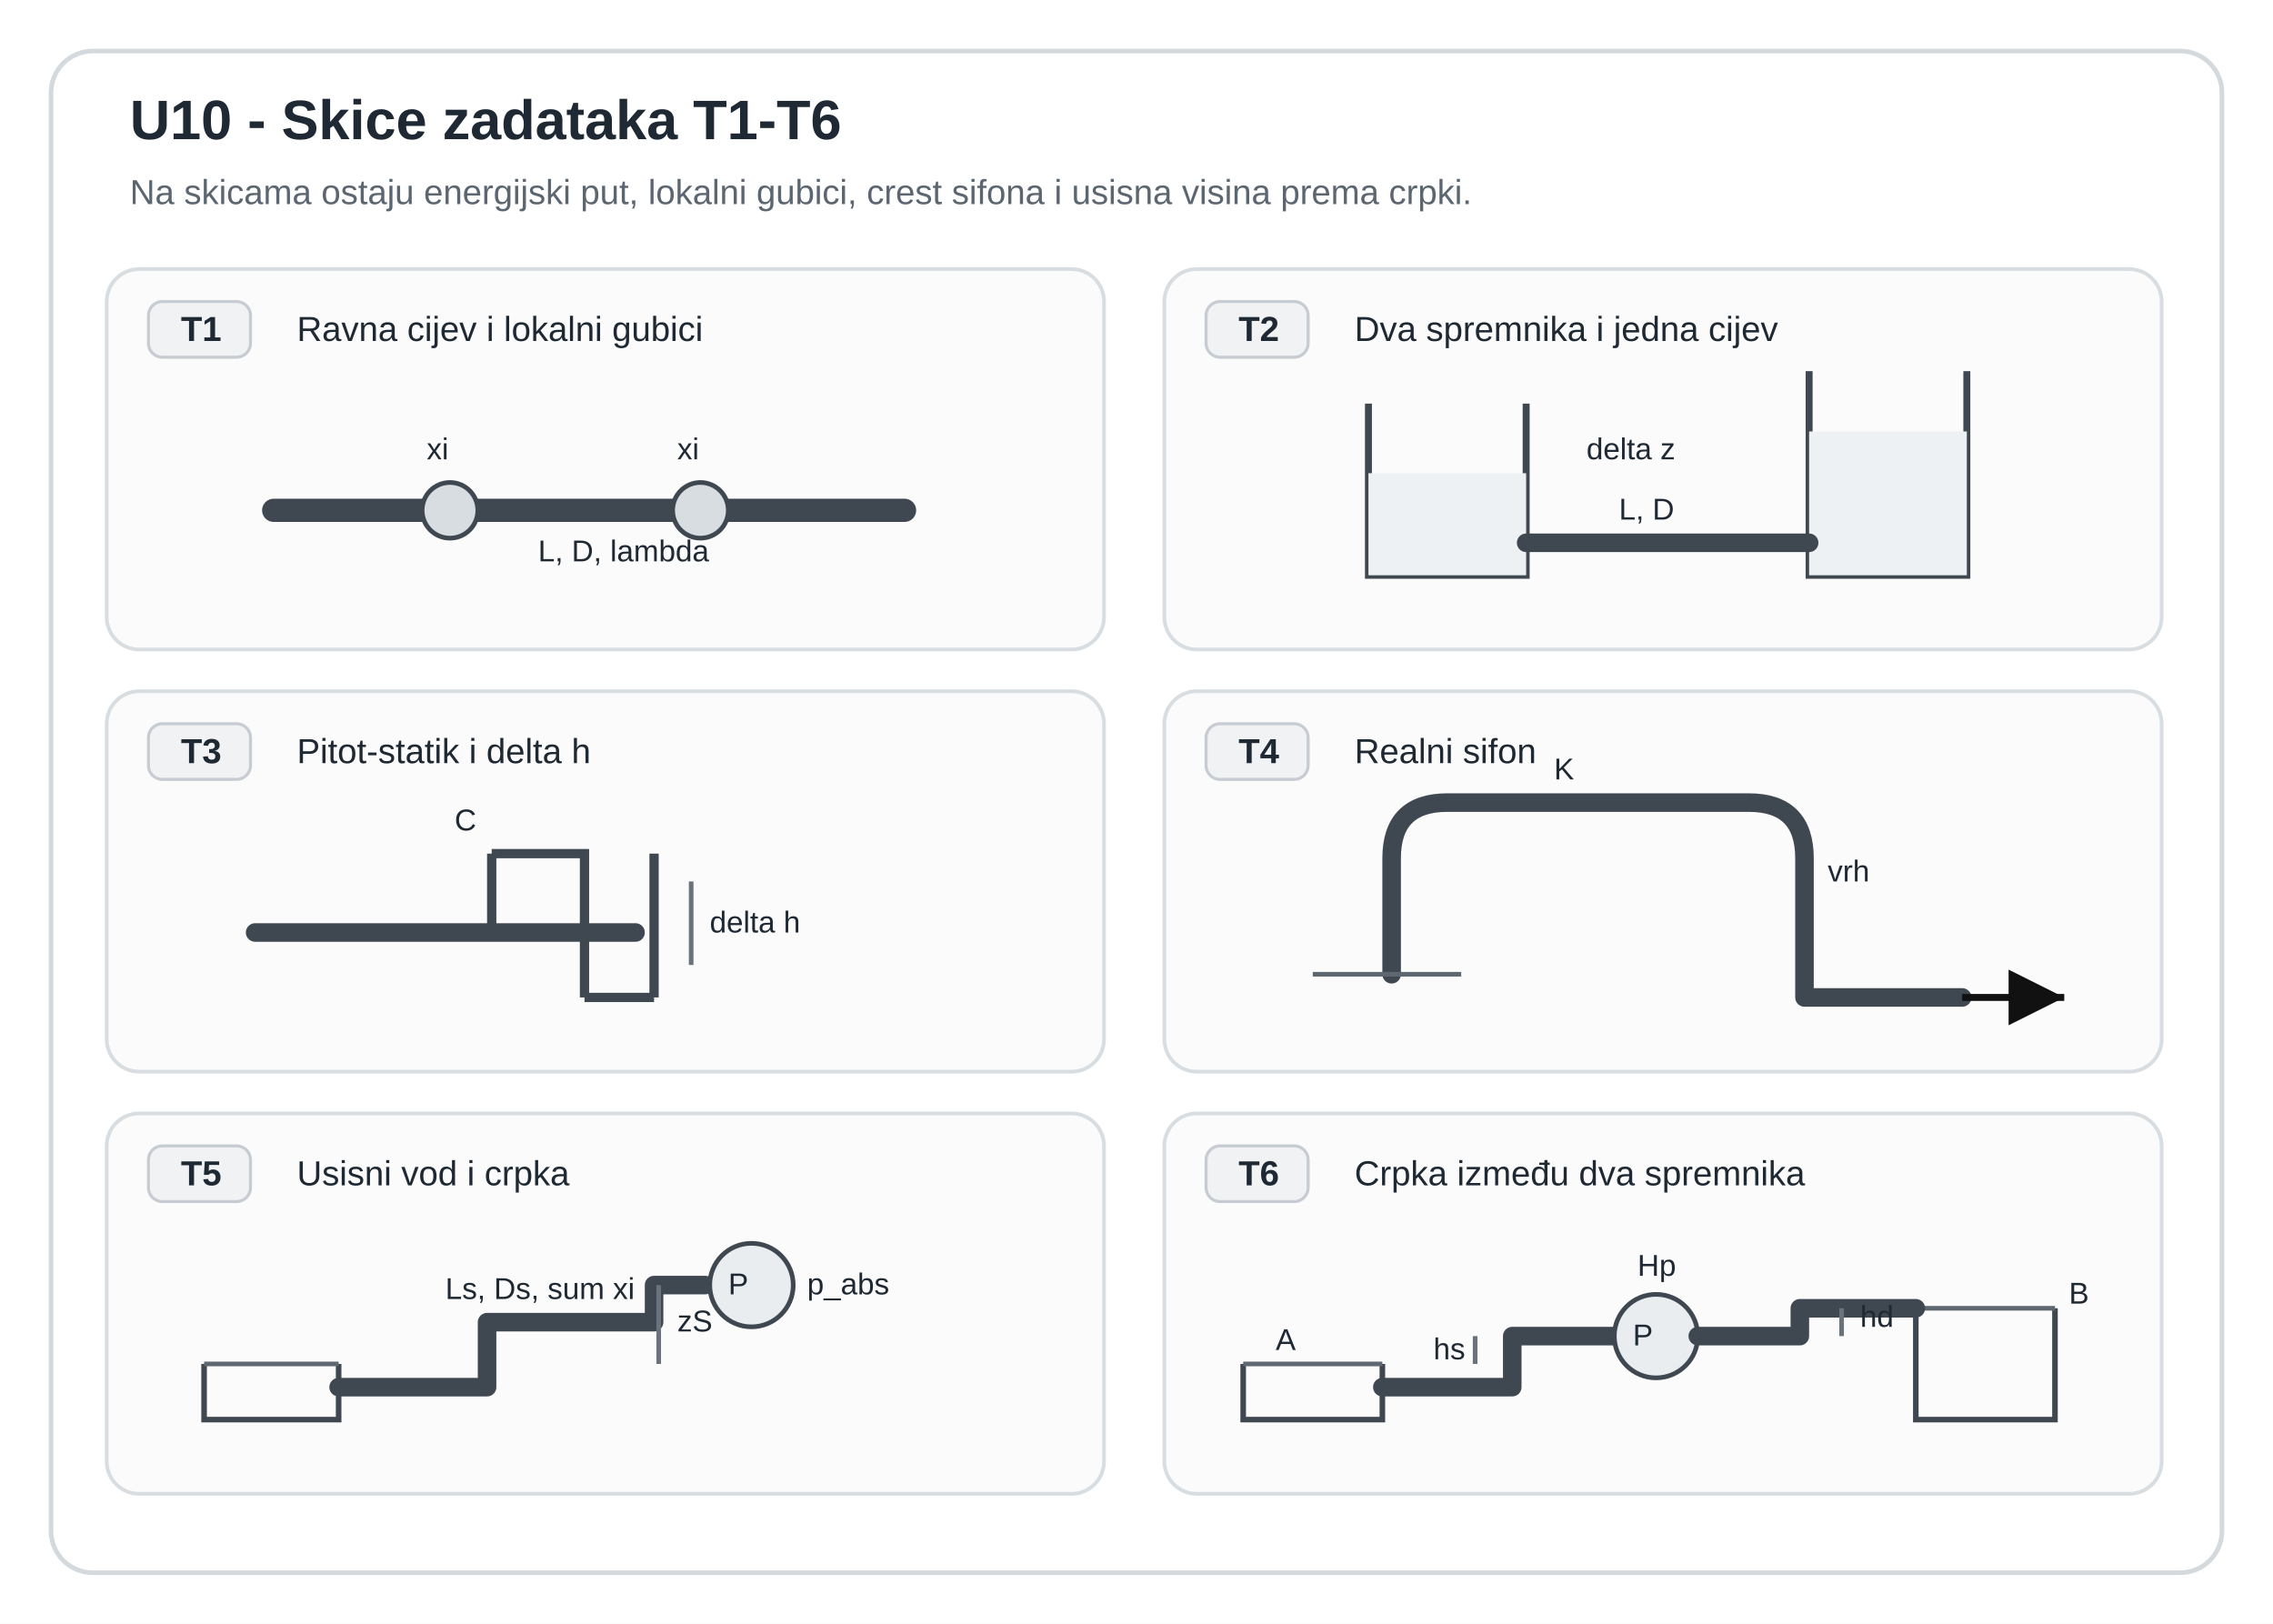
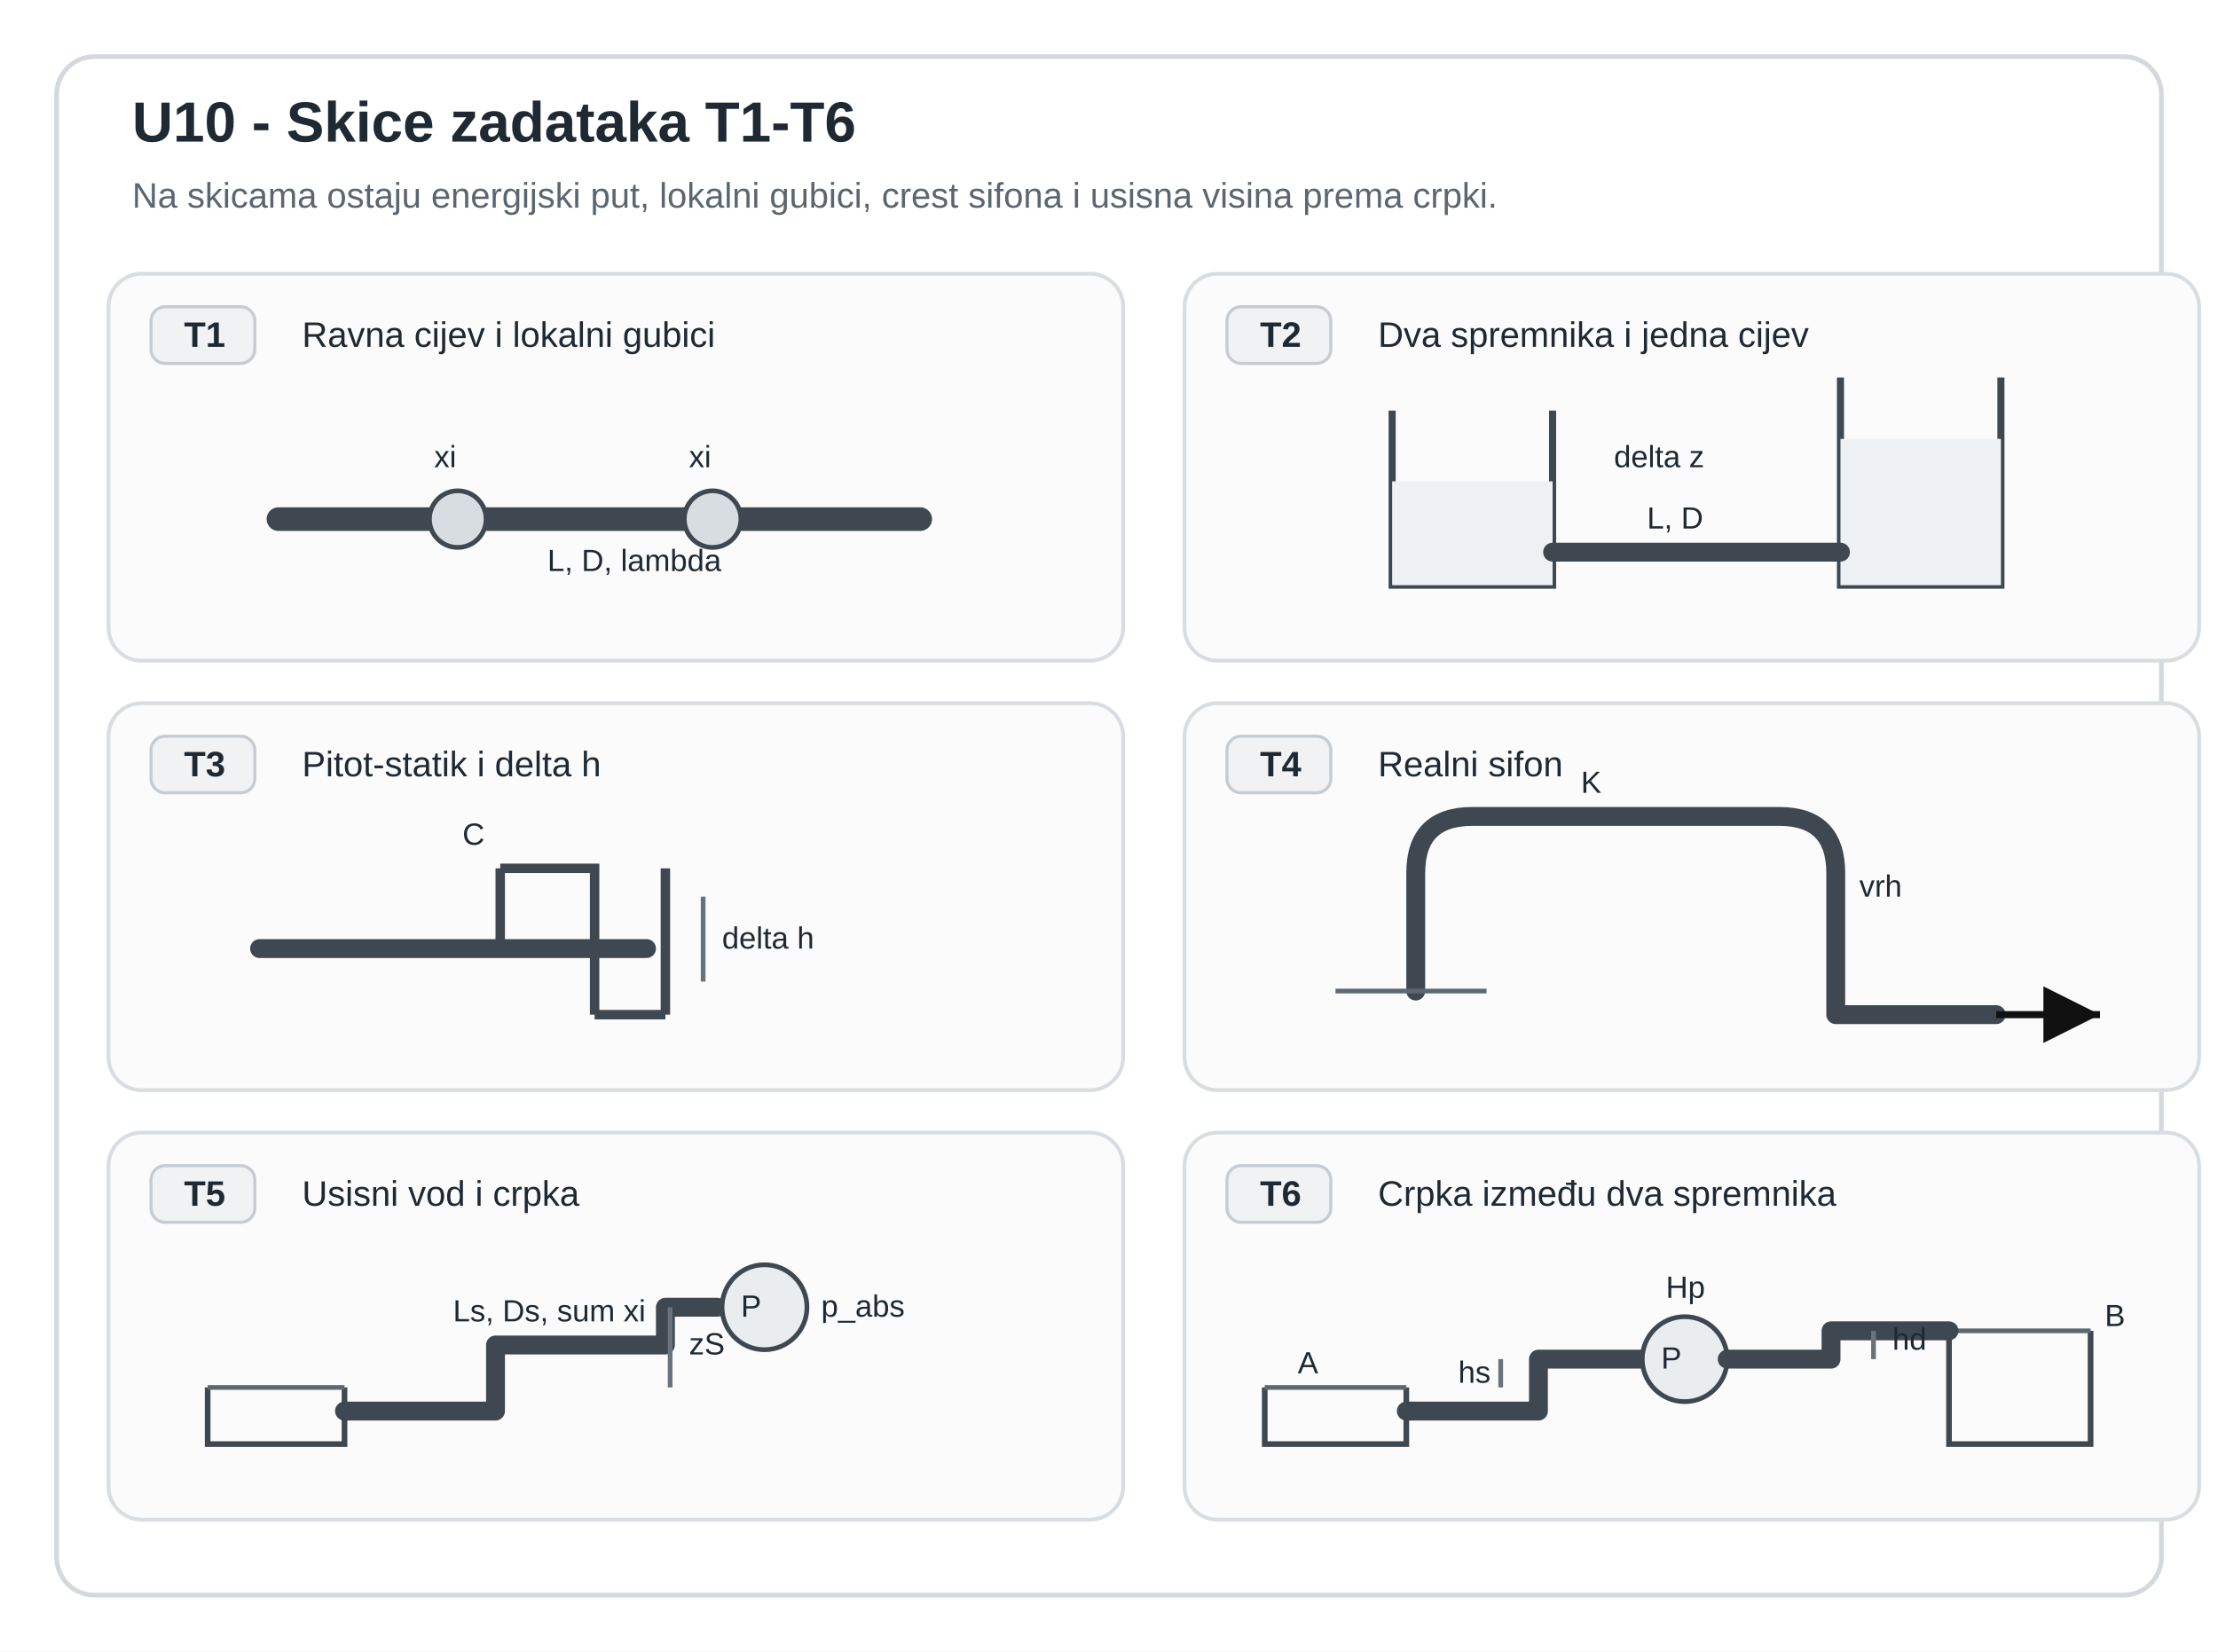
- <svg xmlns="http://www.w3.org/2000/svg" viewBox="0 0 980 700" role="img" aria-labelledby="title desc" preserveAspectRatio="xMidYMid meet" style="display:block;width:100%;max-width:980px;height:auto;">
-   <rect width="980" height="700" fill="#ffffff" />
-   <rect x="22" y="22" width="936" height="656" rx="18" fill="#ffffff" stroke="#d4d9de" stroke-width="2" />
+ <svg xmlns="http://www.w3.org/2000/svg" width="940" height="700" viewBox="0 0 940 700" role="img" aria-labelledby="u10vs-title u10vs-desc" preserveAspectRatio="xMidYMid meet" style="display:block;width:100%;max-width:940px;height:auto;">
+   <rect width="940" height="700" fill="#ffffff" />
+   <rect x="24" y="24" width="892" height="652" rx="16" fill="#ffffff" stroke="#d4d9de" stroke-width="2" />
  <text x="56" y="60" font-family="Segoe UI, Arial, sans-serif" font-size="24" font-weight="700" fill="#1f2933">U10 - Skice zadataka T1-T6</text>
  <text x="56" y="88" font-family="Segoe UI, Arial, sans-serif" font-size="15" fill="#5b6670">Na skicama ostaju energijski put, lokalni gubici, crest sifona i usisna visina prema crpki.</text>
  <defs>
-     <marker id="arrowDark" markerWidth="12" markerHeight="12" refX="8" refY="4" orient="auto">
+     <marker id="u10vs-arrD" markerWidth="12" markerHeight="12" refX="8" refY="4" orient="auto">
      <path d="M0,0 L0,8 L8,4 z" fill="#111111" />
    </marker>
  </defs>
  <g transform="translate(46 116)">
    <rect x="0" y="0" width="430" height="164" rx="14" fill="#fbfbfb" stroke="#d8dde1" stroke-width="1.6" />
    <rect x="18" y="14" width="44" height="24" rx="6" fill="#f0f2f4" stroke="#c6ccd2" stroke-width="1.3" />
    <text x="32" y="31" font-family="Segoe UI, Arial, sans-serif" font-size="15" font-weight="700" fill="#1f2933">T1</text>
    <text x="82" y="31" font-family="Segoe UI, Arial, sans-serif" font-size="15" fill="#1f2933">Ravna cijev i lokalni gubici</text>
    <line x1="72" y1="104" x2="344" y2="104" stroke="#3f4750" stroke-width="10" stroke-linecap="round" />
    <circle cx="148" cy="104" r="12" fill="#d8dde2" stroke="#3f4750" stroke-width="2" />
    <circle cx="256" cy="104" r="12" fill="#d8dde2" stroke="#3f4750" stroke-width="2" />
    <text x="138" y="82" font-family="Segoe UI, Arial, sans-serif" font-size="13" fill="#1f2933">xi</text>
    <text x="246" y="82" font-family="Segoe UI, Arial, sans-serif" font-size="13" fill="#1f2933">xi</text>
    <text x="186" y="126" font-family="Segoe UI, Arial, sans-serif" font-size="13" fill="#1f2933">L, D, lambda</text>
  </g>
  <g transform="translate(502 116)">
    <rect x="0" y="0" width="430" height="164" rx="14" fill="#fbfbfb" stroke="#d8dde1" stroke-width="1.6" />
    <rect x="18" y="14" width="44" height="24" rx="6" fill="#f0f2f4" stroke="#c6ccd2" stroke-width="1.3" />
    <text x="32" y="31" font-family="Segoe UI, Arial, sans-serif" font-size="15" font-weight="700" fill="#1f2933">T2</text>
    <text x="82" y="31" font-family="Segoe UI, Arial, sans-serif" font-size="15" fill="#1f2933">Dva spremnika i jedna cijev</text>
    <path d="M88 58 L88 132 L156 132 L156 58" fill="none" stroke="#3f4750" stroke-width="3" />
    <path d="M278 44 L278 132 L346 132 L346 44" fill="none" stroke="#3f4750" stroke-width="3" />
    <rect x="88" y="88" width="68" height="44" fill="#edf1f4" />
    <rect x="278" y="70" width="68" height="62" fill="#edf1f4" />
    <line x1="156" y1="118" x2="278" y2="118" stroke="#3f4750" stroke-width="8" stroke-linecap="round" />
    <text x="196" y="108" font-family="Segoe UI, Arial, sans-serif" font-size="13" fill="#1f2933">L, D</text>
    <text x="182" y="82" font-family="Segoe UI, Arial, sans-serif" font-size="13" fill="#1f2933">delta z</text>
  </g>
  <g transform="translate(46 298)">
    <rect x="0" y="0" width="430" height="164" rx="14" fill="#fbfbfb" stroke="#d8dde1" stroke-width="1.6" />
    <rect x="18" y="14" width="44" height="24" rx="6" fill="#f0f2f4" stroke="#c6ccd2" stroke-width="1.3" />
    <text x="32" y="31" font-family="Segoe UI, Arial, sans-serif" font-size="15" font-weight="700" fill="#1f2933">T3</text>
    <text x="82" y="31" font-family="Segoe UI, Arial, sans-serif" font-size="15" fill="#1f2933">Pitot-statik i delta h</text>
    <line x1="64" y1="104" x2="228" y2="104" stroke="#3f4750" stroke-width="8" stroke-linecap="round" />
    <line x1="166" y1="70" x2="166" y2="104" stroke="#3f4750" stroke-width="4" />
    <path d="M166 70 L206 70 L206 132" fill="none" stroke="#3f4750" stroke-width="4" />
    <line x1="236" y1="70" x2="236" y2="132" stroke="#3f4750" stroke-width="4" />
    <line x1="206" y1="132" x2="236" y2="132" stroke="#3f4750" stroke-width="4" />
    <line x1="252" y1="82" x2="252" y2="118" stroke="#6a737c" stroke-width="2" />
    <text x="260" y="104" font-family="Segoe UI, Arial, sans-serif" font-size="13" fill="#1f2933">delta h</text>
    <text x="150" y="60" font-family="Segoe UI, Arial, sans-serif" font-size="13" fill="#1f2933">C</text>
  </g>
  <g transform="translate(502 298)">
    <rect x="0" y="0" width="430" height="164" rx="14" fill="#fbfbfb" stroke="#d8dde1" stroke-width="1.6" />
    <rect x="18" y="14" width="44" height="24" rx="6" fill="#f0f2f4" stroke="#c6ccd2" stroke-width="1.3" />
    <text x="32" y="31" font-family="Segoe UI, Arial, sans-serif" font-size="15" font-weight="700" fill="#1f2933">T4</text>
    <text x="82" y="31" font-family="Segoe UI, Arial, sans-serif" font-size="15" fill="#1f2933">Realni sifon</text>
    <path d="M98 122 L98 72 Q98 48 122 48 L252 48 Q276 48 276 72 L276 132 L344 132" fill="none" stroke="#3f4750" stroke-width="8" stroke-linecap="round" stroke-linejoin="round" />
    <line x1="64" y1="122" x2="128" y2="122" stroke="#5f6871" stroke-width="2" />
    <text x="168" y="38" font-family="Segoe UI, Arial, sans-serif" font-size="13" fill="#1f2933">K</text>
    <text x="286" y="82" font-family="Segoe UI, Arial, sans-serif" font-size="13" fill="#1f2933">vrh</text>
-     <line x1="344" y1="132" x2="388" y2="132" stroke="#111111" stroke-width="3" marker-end="url(#arrowDark)" />
+     <line x1="344" y1="132" x2="388" y2="132" stroke="#111111" stroke-width="3" marker-end="url(#u10vs-arrD)" />
  </g>
  <g transform="translate(46 480)">
    <rect x="0" y="0" width="430" height="164" rx="14" fill="#fbfbfb" stroke="#d8dde1" stroke-width="1.6" />
    <rect x="18" y="14" width="44" height="24" rx="6" fill="#f0f2f4" stroke="#c6ccd2" stroke-width="1.3" />
    <text x="32" y="31" font-family="Segoe UI, Arial, sans-serif" font-size="15" font-weight="700" fill="#1f2933">T5</text>
    <text x="82" y="31" font-family="Segoe UI, Arial, sans-serif" font-size="15" fill="#1f2933">Usisni vod i crpka</text>
    <path d="M42 108 L42 132 L100 132 L100 108" fill="none" stroke="#3f4750" stroke-width="2.4" />
    <line x1="42" y1="108" x2="100" y2="108" stroke="#5f6871" stroke-width="2" />
    <path d="M100 118 L164 118 L164 90 L236 90 L236 74 L258 74" fill="none" stroke="#3f4750" stroke-width="8" stroke-linecap="round" stroke-linejoin="round" />
    <circle cx="278" cy="74" r="18" fill="#e9edf0" stroke="#3f4750" stroke-width="2" />
    <text x="268" y="78" font-family="Segoe UI, Arial, sans-serif" font-size="13" fill="#1f2933">P</text>
    <line x1="238" y1="74" x2="238" y2="108" stroke="#6a737c" stroke-width="2" />
    <text x="246" y="94" font-family="Segoe UI, Arial, sans-serif" font-size="13" fill="#1f2933">zS</text>
    <text x="146" y="80" font-family="Segoe UI, Arial, sans-serif" font-size="13" fill="#1f2933">Ls, Ds, sum xi</text>
    <text x="302" y="78" font-family="Segoe UI, Arial, sans-serif" font-size="13" fill="#1f2933">p_abs</text>
  </g>
  <g transform="translate(502 480)">
    <rect x="0" y="0" width="430" height="164" rx="14" fill="#fbfbfb" stroke="#d8dde1" stroke-width="1.6" />
    <rect x="18" y="14" width="44" height="24" rx="6" fill="#f0f2f4" stroke="#c6ccd2" stroke-width="1.3" />
    <text x="32" y="31" font-family="Segoe UI, Arial, sans-serif" font-size="15" font-weight="700" fill="#1f2933">T6</text>
    <text x="82" y="31" font-family="Segoe UI, Arial, sans-serif" font-size="15" fill="#1f2933">Crpka između dva spremnika</text>
    <path d="M34 108 L34 132 L94 132 L94 108" fill="none" stroke="#3f4750" stroke-width="2.4" />
    <path d="M324 84 L324 132 L384 132 L384 84" fill="none" stroke="#3f4750" stroke-width="2.4" />
    <line x1="34" y1="108" x2="94" y2="108" stroke="#5f6871" stroke-width="2" />
    <line x1="324" y1="84" x2="384" y2="84" stroke="#5f6871" stroke-width="2" />
    <path d="M94 118 L150 118 L150 96 L194 96" fill="none" stroke="#3f4750" stroke-width="8" stroke-linecap="round" stroke-linejoin="round" />
    <circle cx="212" cy="96" r="18" fill="#e9edf0" stroke="#3f4750" stroke-width="2" />
    <text x="202" y="100" font-family="Segoe UI, Arial, sans-serif" font-size="13" fill="#1f2933">P</text>
    <path d="M230 96 L274 96 L274 84 L324 84" fill="none" stroke="#3f4750" stroke-width="8" stroke-linecap="round" stroke-linejoin="round" />
    <line x1="134" y1="96" x2="134" y2="108" stroke="#6a737c" stroke-width="2" />
    <line x1="292" y1="84" x2="292" y2="96" stroke="#6a737c" stroke-width="2" />
    <text x="116" y="106" font-family="Segoe UI, Arial, sans-serif" font-size="13" fill="#1f2933">hs</text>
    <text x="300" y="92" font-family="Segoe UI, Arial, sans-serif" font-size="13" fill="#1f2933">hd</text>
    <text x="204" y="70" font-family="Segoe UI, Arial, sans-serif" font-size="13" fill="#1f2933">Hp</text>
    <text x="48" y="102" font-family="Segoe UI, Arial, sans-serif" font-size="13" fill="#1f2933">A</text>
    <text x="390" y="82" font-family="Segoe UI, Arial, sans-serif" font-size="13" fill="#1f2933">B</text>
  </g>
</svg>
